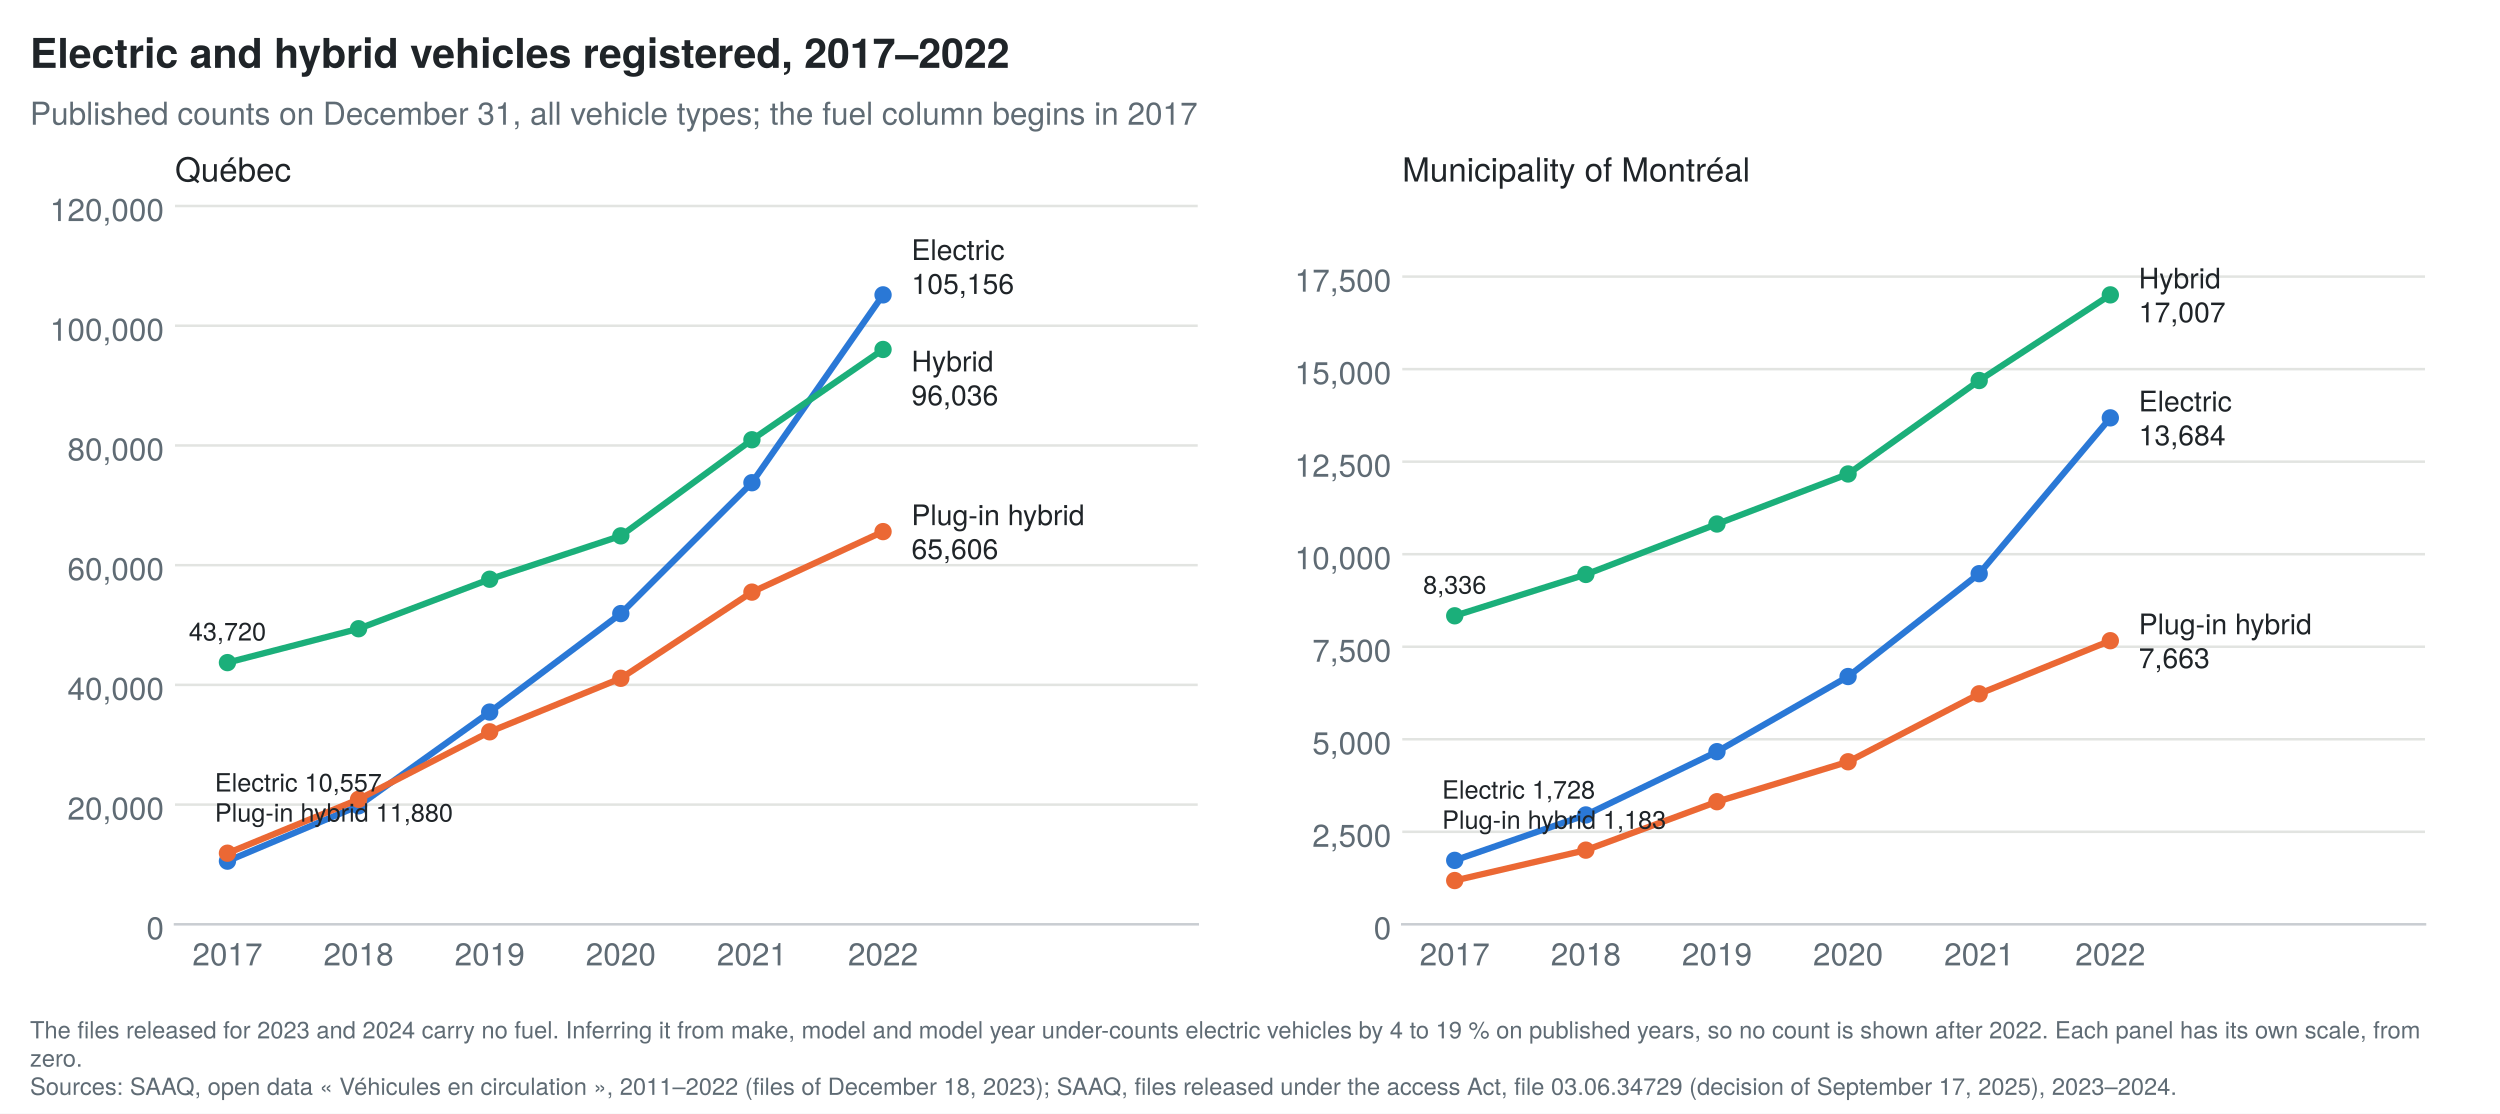
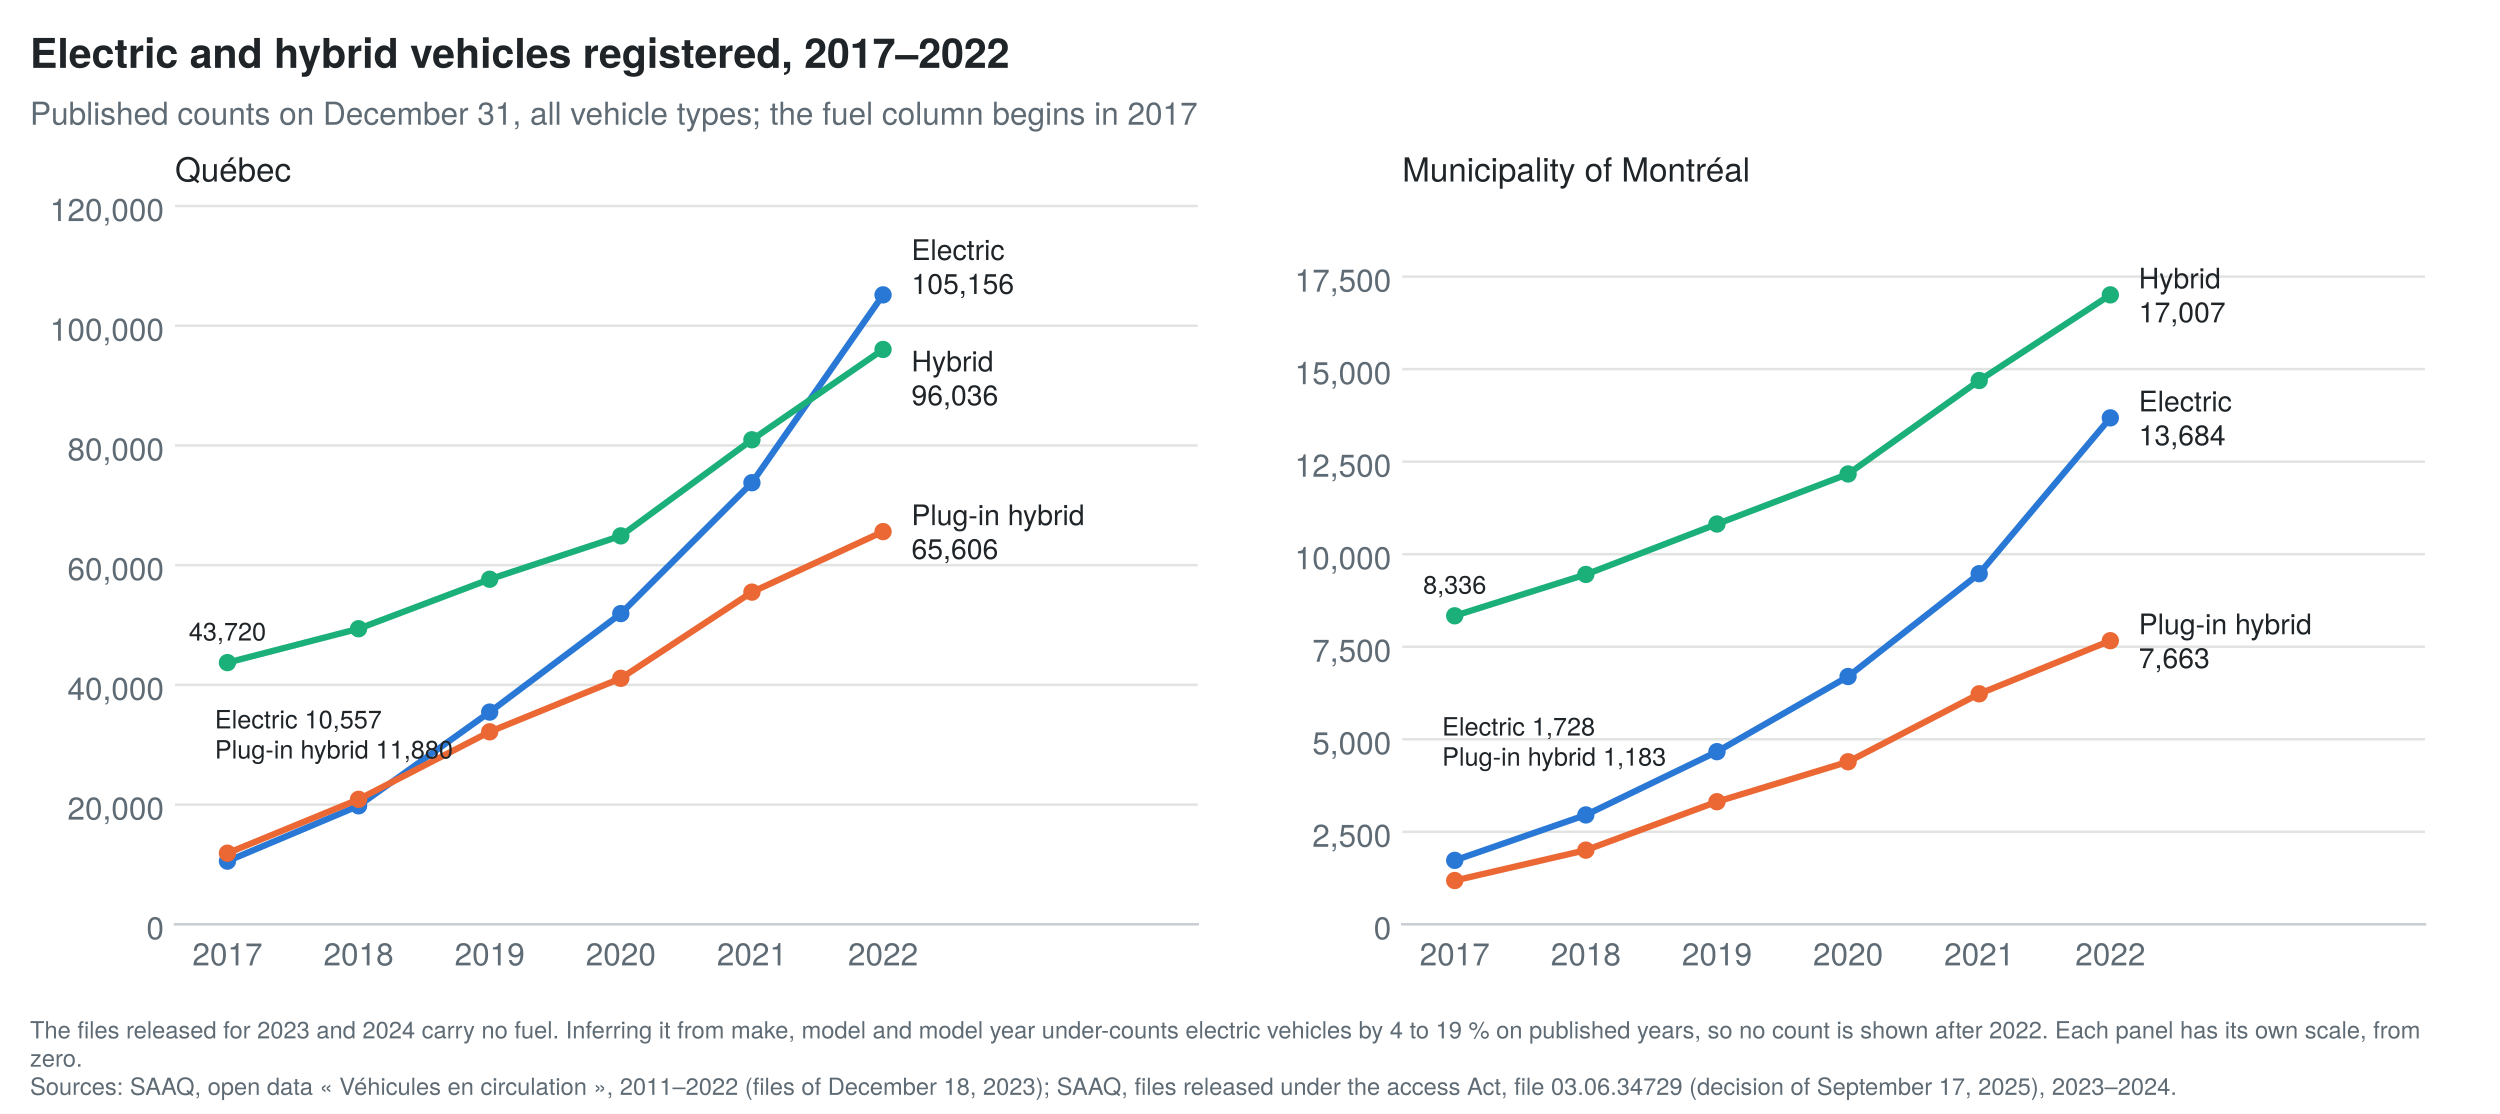
<svg xmlns="http://www.w3.org/2000/svg" xmlns:xlink="http://www.w3.org/1999/xlink" width="792pt" height="352.8pt" viewBox="0 0 792 352.8" version="1.1">
  <defs>
    <style type="text/css">*{stroke-linejoin: round; stroke-linecap: butt}</style>
  </defs>
  <g id="figure_1">
    <g id="patch_1">
      <path d="M 0 352.8  L 792 352.8  L 792 0  L 0 0  z " style="fill: #ffffff" />
    </g>
    <g id="axes_1">
      <g id="patch_2">
        <path d="M 55.44 292.824  L 379.44 292.824  L 379.44 63.504  L 55.44 63.504  z " style="fill: #ffffff" />
      </g>
      <g id="matplotlib.axis_1">
        <g id="xtick_1">
          <g id="line2d_1" />
          <g id="text_1">
            <text style="font-size: 10px; font-family: 'Helvetica Neue'; text-anchor: middle; fill: #5f6b74" x="72.055" y="305.844" transform="rotate(-0 72.05539 305.844)">2017</text>
          </g>
        </g>
        <g id="xtick_2">
          <g id="line2d_2" />
          <g id="text_2">
            <text style="font-size: 10px; font-family: 'Helvetica Neue'; text-anchor: middle; fill: #5f6b74" x="113.594" y="305.844" transform="rotate(-0 113.5938 305.844)">2018</text>
          </g>
        </g>
        <g id="xtick_3">
          <g id="line2d_3" />
          <g id="text_3">
            <text style="font-size: 10px; font-family: 'Helvetica Neue'; text-anchor: middle; fill: #5f6b74" x="155.132" y="305.844" transform="rotate(-0 155.1323 305.844)">2019</text>
          </g>
        </g>
        <g id="xtick_4">
          <g id="line2d_4" />
          <g id="text_4">
            <text style="font-size: 10px; font-family: 'Helvetica Neue'; text-anchor: middle; fill: #5f6b74" x="196.671" y="305.844" transform="rotate(-0 196.6708 305.844)">2020</text>
          </g>
        </g>
        <g id="xtick_5">
          <g id="line2d_5" />
          <g id="text_5">
            <text style="font-size: 10px; font-family: 'Helvetica Neue'; text-anchor: middle; fill: #5f6b74" x="238.209" y="305.844" transform="rotate(-0 238.2092 305.844)">2021</text>
          </g>
        </g>
        <g id="xtick_6">
          <g id="line2d_6" />
          <g id="text_6">
            <text style="font-size: 10px; font-family: 'Helvetica Neue'; text-anchor: middle; fill: #5f6b74" x="279.748" y="305.844" transform="rotate(-0 279.7477 305.844)">2022</text>
          </g>
        </g>
      </g>
      <g id="matplotlib.axis_2">
        <g id="ytick_1">
          <g id="line2d_7">
-             <path d="M 55.44 292.824  L 379.44 292.824  " clip-path="url(#p35de90647b)" style="fill: none; stroke: #e2e4e1; stroke-width: 0.8; stroke-linecap: square" />
+             <path d="M 55.44 292.824  L 379.44 292.824  " clip-path="url(#pcbff47b85b)" style="fill: none; stroke: #e2e4e1; stroke-width: 0.8; stroke-linecap: square" />
          </g>
          <g id="line2d_8" />
          <g id="text_7">
            <text style="font-size: 10px; font-family: 'Helvetica Neue'; text-anchor: end; fill: #5f6b74" x="51.94" y="297.584" transform="rotate(-0 51.94 297.584)">0</text>
          </g>
        </g>
        <g id="ytick_2">
          <g id="line2d_9">
-             <path d="M 55.44 254.898  L 379.44 254.898  " clip-path="url(#p35de90647b)" style="fill: none; stroke: #e2e4e1; stroke-width: 0.8; stroke-linecap: square" />
+             <path d="M 55.44 254.898  L 379.44 254.898  " clip-path="url(#pcbff47b85b)" style="fill: none; stroke: #e2e4e1; stroke-width: 0.8; stroke-linecap: square" />
          </g>
          <g id="line2d_10" />
          <g id="text_8">
            <text style="font-size: 10px; font-family: 'Helvetica Neue'; text-anchor: end; fill: #5f6b74" x="51.94" y="259.658" transform="rotate(-0 51.94 259.6577)">20,000</text>
          </g>
        </g>
        <g id="ytick_3">
          <g id="line2d_11">
-             <path d="M 55.44 216.971  L 379.44 216.971  " clip-path="url(#p35de90647b)" style="fill: none; stroke: #e2e4e1; stroke-width: 0.8; stroke-linecap: square" />
+             <path d="M 55.44 216.971  L 379.44 216.971  " clip-path="url(#pcbff47b85b)" style="fill: none; stroke: #e2e4e1; stroke-width: 0.8; stroke-linecap: square" />
          </g>
          <g id="line2d_12" />
          <g id="text_9">
            <text style="font-size: 10px; font-family: 'Helvetica Neue'; text-anchor: end; fill: #5f6b74" x="51.94" y="221.731" transform="rotate(-0 51.94 221.7315)">40,000</text>
          </g>
        </g>
        <g id="ytick_4">
          <g id="line2d_13">
-             <path d="M 55.44 179.045  L 379.44 179.045  " clip-path="url(#p35de90647b)" style="fill: none; stroke: #e2e4e1; stroke-width: 0.8; stroke-linecap: square" />
+             <path d="M 55.44 179.045  L 379.44 179.045  " clip-path="url(#pcbff47b85b)" style="fill: none; stroke: #e2e4e1; stroke-width: 0.8; stroke-linecap: square" />
          </g>
          <g id="line2d_14" />
          <g id="text_10">
            <text style="font-size: 10px; font-family: 'Helvetica Neue'; text-anchor: end; fill: #5f6b74" x="51.94" y="183.805" transform="rotate(-0 51.94 183.8052)">60,000</text>
          </g>
        </g>
        <g id="ytick_5">
          <g id="line2d_15">
-             <path d="M 55.44 141.119  L 379.44 141.119  " clip-path="url(#p35de90647b)" style="fill: none; stroke: #e2e4e1; stroke-width: 0.8; stroke-linecap: square" />
+             <path d="M 55.44 141.119  L 379.44 141.119  " clip-path="url(#pcbff47b85b)" style="fill: none; stroke: #e2e4e1; stroke-width: 0.8; stroke-linecap: square" />
          </g>
          <g id="line2d_16" />
          <g id="text_11">
            <text style="font-size: 10px; font-family: 'Helvetica Neue'; text-anchor: end; fill: #5f6b74" x="51.94" y="145.879" transform="rotate(-0 51.94 145.879)">80,000</text>
          </g>
        </g>
        <g id="ytick_6">
          <g id="line2d_17">
-             <path d="M 55.44 103.193  L 379.44 103.193  " clip-path="url(#p35de90647b)" style="fill: none; stroke: #e2e4e1; stroke-width: 0.8; stroke-linecap: square" />
+             <path d="M 55.44 103.193  L 379.44 103.193  " clip-path="url(#pcbff47b85b)" style="fill: none; stroke: #e2e4e1; stroke-width: 0.8; stroke-linecap: square" />
          </g>
          <g id="line2d_18" />
          <g id="text_12">
            <text style="font-size: 10px; font-family: 'Helvetica Neue'; text-anchor: end; fill: #5f6b74" x="51.94" y="107.953" transform="rotate(-0 51.94 107.9527)">100,000</text>
          </g>
        </g>
        <g id="ytick_7">
          <g id="line2d_19">
-             <path d="M 55.44 65.266  L 379.44 65.266  " clip-path="url(#p35de90647b)" style="fill: none; stroke: #e2e4e1; stroke-width: 0.8; stroke-linecap: square" />
+             <path d="M 55.44 65.266  L 379.44 65.266  " clip-path="url(#pcbff47b85b)" style="fill: none; stroke: #e2e4e1; stroke-width: 0.8; stroke-linecap: square" />
          </g>
          <g id="line2d_20" />
          <g id="text_13">
            <text style="font-size: 10px; font-family: 'Helvetica Neue'; text-anchor: end; fill: #5f6b74" x="51.94" y="70.026" transform="rotate(-0 51.94 70.02643)">120,000</text>
          </g>
        </g>
      </g>
      <g id="line2d_21">
-         <path d="M 72.055 272.805  L 113.594 255.279  L 155.132 225.586  L 196.671 194.386  L 238.209 152.925  L 279.748 93.415  " clip-path="url(#p35de90647b)" style="fill: none; stroke: #2a78d6; stroke-width: 2; stroke-linecap: square" />
+         <path d="M 72.055 272.805  L 113.594 255.279  L 155.132 225.586  L 196.671 194.386  L 238.209 152.925  L 279.748 93.415  " clip-path="url(#pcbff47b85b)" style="fill: none; stroke: #2a78d6; stroke-width: 2; stroke-linecap: square" />
        <defs>
-           <path id="maeb0671266" d="M 0 2.25  C 0.597 2.25 1.169 2.013 1.591 1.591  C 2.013 1.169 2.25 0.597 2.25 0  C 2.25 -0.597 2.013 -1.169 1.591 -1.591  C 1.169 -2.013 0.597 -2.25 0 -2.25  C -0.597 -2.25 -1.169 -2.013 -1.591 -1.591  C -2.013 -1.169 -2.25 -0.597 -2.25 0  C -2.25 0.597 -2.013 1.169 -1.591 1.591  C -1.169 2.013 -0.597 2.25 0 2.25  z " style="stroke: #2a78d6" />
+           <path id="m9832c0e836" d="M 0 2.25  C 0.597 2.25 1.169 2.013 1.591 1.591  C 2.013 1.169 2.25 0.597 2.25 0  C 2.25 -0.597 2.013 -1.169 1.591 -1.591  C 1.169 -2.013 0.597 -2.25 0 -2.25  C -0.597 -2.25 -1.169 -2.013 -1.591 -1.591  C -2.013 -1.169 -2.25 -0.597 -2.25 0  C -2.25 0.597 -2.013 1.169 -1.591 1.591  C -1.169 2.013 -0.597 2.25 0 2.25  z " style="stroke: #2a78d6" />
        </defs>
-         <g clip-path="url(#p35de90647b)">
-           <use xlink:href="#maeb0671266" x="72.055" y="272.805" style="fill: #2a78d6; stroke: #2a78d6" />
-           <use xlink:href="#maeb0671266" x="113.594" y="255.279" style="fill: #2a78d6; stroke: #2a78d6" />
-           <use xlink:href="#maeb0671266" x="155.132" y="225.586" style="fill: #2a78d6; stroke: #2a78d6" />
-           <use xlink:href="#maeb0671266" x="196.671" y="194.386" style="fill: #2a78d6; stroke: #2a78d6" />
-           <use xlink:href="#maeb0671266" x="238.209" y="152.925" style="fill: #2a78d6; stroke: #2a78d6" />
-           <use xlink:href="#maeb0671266" x="279.748" y="93.415" style="fill: #2a78d6; stroke: #2a78d6" />
+         <g clip-path="url(#pcbff47b85b)">
+           <use xlink:href="#m9832c0e836" x="72.055" y="272.805" style="fill: #2a78d6; stroke: #2a78d6" />
+           <use xlink:href="#m9832c0e836" x="113.594" y="255.279" style="fill: #2a78d6; stroke: #2a78d6" />
+           <use xlink:href="#m9832c0e836" x="155.132" y="225.586" style="fill: #2a78d6; stroke: #2a78d6" />
+           <use xlink:href="#m9832c0e836" x="196.671" y="194.386" style="fill: #2a78d6; stroke: #2a78d6" />
+           <use xlink:href="#m9832c0e836" x="238.209" y="152.925" style="fill: #2a78d6; stroke: #2a78d6" />
+           <use xlink:href="#m9832c0e836" x="279.748" y="93.415" style="fill: #2a78d6; stroke: #2a78d6" />
        </g>
      </g>
      <g id="line2d_22">
-         <path d="M 72.055 270.296  L 113.594 253.227  L 155.132 231.837  L 196.671 214.886  L 238.209 187.584  L 279.748 168.414  " clip-path="url(#p35de90647b)" style="fill: none; stroke: #eb6834; stroke-width: 2; stroke-linecap: square" />
+         <path d="M 72.055 270.296  L 113.594 253.227  L 155.132 231.837  L 196.671 214.886  L 238.209 187.584  L 279.748 168.414  " clip-path="url(#pcbff47b85b)" style="fill: none; stroke: #eb6834; stroke-width: 2; stroke-linecap: square" />
        <defs>
-           <path id="md12232b58d" d="M 0 2.25  C 0.597 2.25 1.169 2.013 1.591 1.591  C 2.013 1.169 2.25 0.597 2.25 0  C 2.25 -0.597 2.013 -1.169 1.591 -1.591  C 1.169 -2.013 0.597 -2.25 0 -2.25  C -0.597 -2.25 -1.169 -2.013 -1.591 -1.591  C -2.013 -1.169 -2.25 -0.597 -2.25 0  C -2.25 0.597 -2.013 1.169 -1.591 1.591  C -1.169 2.013 -0.597 2.25 0 2.25  z " style="stroke: #eb6834" />
+           <path id="m7b5bc9a7c3" d="M 0 2.25  C 0.597 2.25 1.169 2.013 1.591 1.591  C 2.013 1.169 2.25 0.597 2.25 0  C 2.25 -0.597 2.013 -1.169 1.591 -1.591  C 1.169 -2.013 0.597 -2.25 0 -2.25  C -0.597 -2.25 -1.169 -2.013 -1.591 -1.591  C -2.013 -1.169 -2.25 -0.597 -2.25 0  C -2.25 0.597 -2.013 1.169 -1.591 1.591  C -1.169 2.013 -0.597 2.25 0 2.25  z " style="stroke: #eb6834" />
        </defs>
-         <g clip-path="url(#p35de90647b)">
-           <use xlink:href="#md12232b58d" x="72.055" y="270.296" style="fill: #eb6834; stroke: #eb6834" />
-           <use xlink:href="#md12232b58d" x="113.594" y="253.227" style="fill: #eb6834; stroke: #eb6834" />
-           <use xlink:href="#md12232b58d" x="155.132" y="231.837" style="fill: #eb6834; stroke: #eb6834" />
-           <use xlink:href="#md12232b58d" x="196.671" y="214.886" style="fill: #eb6834; stroke: #eb6834" />
-           <use xlink:href="#md12232b58d" x="238.209" y="187.584" style="fill: #eb6834; stroke: #eb6834" />
-           <use xlink:href="#md12232b58d" x="279.748" y="168.414" style="fill: #eb6834; stroke: #eb6834" />
+         <g clip-path="url(#pcbff47b85b)">
+           <use xlink:href="#m7b5bc9a7c3" x="72.055" y="270.296" style="fill: #eb6834; stroke: #eb6834" />
+           <use xlink:href="#m7b5bc9a7c3" x="113.594" y="253.227" style="fill: #eb6834; stroke: #eb6834" />
+           <use xlink:href="#m7b5bc9a7c3" x="155.132" y="231.837" style="fill: #eb6834; stroke: #eb6834" />
+           <use xlink:href="#m7b5bc9a7c3" x="196.671" y="214.886" style="fill: #eb6834; stroke: #eb6834" />
+           <use xlink:href="#m7b5bc9a7c3" x="238.209" y="187.584" style="fill: #eb6834; stroke: #eb6834" />
+           <use xlink:href="#m7b5bc9a7c3" x="279.748" y="168.414" style="fill: #eb6834; stroke: #eb6834" />
        </g>
      </g>
      <g id="line2d_23">
-         <path d="M 72.055 209.917  L 113.594 199.18  L 155.132 183.502  L 196.671 169.761  L 238.209 139.316  L 279.748 110.71  " clip-path="url(#p35de90647b)" style="fill: none; stroke: #1baf7a; stroke-width: 2; stroke-linecap: square" />
+         <path d="M 72.055 209.917  L 113.594 199.18  L 155.132 183.502  L 196.671 169.761  L 238.209 139.316  L 279.748 110.71  " clip-path="url(#pcbff47b85b)" style="fill: none; stroke: #1baf7a; stroke-width: 2; stroke-linecap: square" />
        <defs>
-           <path id="me549fe6090" d="M 0 2.25  C 0.597 2.25 1.169 2.013 1.591 1.591  C 2.013 1.169 2.25 0.597 2.25 0  C 2.25 -0.597 2.013 -1.169 1.591 -1.591  C 1.169 -2.013 0.597 -2.25 0 -2.25  C -0.597 -2.25 -1.169 -2.013 -1.591 -1.591  C -2.013 -1.169 -2.25 -0.597 -2.25 0  C -2.25 0.597 -2.013 1.169 -1.591 1.591  C -1.169 2.013 -0.597 2.25 0 2.25  z " style="stroke: #1baf7a" />
+           <path id="m69a7c8f7d8" d="M 0 2.25  C 0.597 2.25 1.169 2.013 1.591 1.591  C 2.013 1.169 2.25 0.597 2.25 0  C 2.25 -0.597 2.013 -1.169 1.591 -1.591  C 1.169 -2.013 0.597 -2.25 0 -2.25  C -0.597 -2.25 -1.169 -2.013 -1.591 -1.591  C -2.013 -1.169 -2.25 -0.597 -2.25 0  C -2.25 0.597 -2.013 1.169 -1.591 1.591  C -1.169 2.013 -0.597 2.25 0 2.25  z " style="stroke: #1baf7a" />
        </defs>
-         <g clip-path="url(#p35de90647b)">
-           <use xlink:href="#me549fe6090" x="72.055" y="209.917" style="fill: #1baf7a; stroke: #1baf7a" />
-           <use xlink:href="#me549fe6090" x="113.594" y="199.18" style="fill: #1baf7a; stroke: #1baf7a" />
-           <use xlink:href="#me549fe6090" x="155.132" y="183.502" style="fill: #1baf7a; stroke: #1baf7a" />
-           <use xlink:href="#me549fe6090" x="196.671" y="169.761" style="fill: #1baf7a; stroke: #1baf7a" />
-           <use xlink:href="#me549fe6090" x="238.209" y="139.316" style="fill: #1baf7a; stroke: #1baf7a" />
-           <use xlink:href="#me549fe6090" x="279.748" y="110.71" style="fill: #1baf7a; stroke: #1baf7a" />
+         <g clip-path="url(#pcbff47b85b)">
+           <use xlink:href="#m69a7c8f7d8" x="72.055" y="209.917" style="fill: #1baf7a; stroke: #1baf7a" />
+           <use xlink:href="#m69a7c8f7d8" x="113.594" y="199.18" style="fill: #1baf7a; stroke: #1baf7a" />
+           <use xlink:href="#m69a7c8f7d8" x="155.132" y="183.502" style="fill: #1baf7a; stroke: #1baf7a" />
+           <use xlink:href="#m69a7c8f7d8" x="196.671" y="169.761" style="fill: #1baf7a; stroke: #1baf7a" />
+           <use xlink:href="#m69a7c8f7d8" x="238.209" y="139.316" style="fill: #1baf7a; stroke: #1baf7a" />
+           <use xlink:href="#m69a7c8f7d8" x="279.748" y="110.71" style="fill: #1baf7a; stroke: #1baf7a" />
        </g>
      </g>
      <g id="patch_3">
        <path d="M 55.44 292.824  L 379.44 292.824  " style="fill: none; stroke: #c9cdd2; stroke-width: 0.8; stroke-linejoin: miter; stroke-linecap: square" />
      </g>
      <g id="text_14">
        <text style="font-size: 9px; font-family: 'Helvetica Neue'; fill: #1f2428" transform="translate(288.7477 82.3723)">Electric</text>
        <text style="font-size: 9px; font-family: 'Helvetica Neue'; fill: #1f2428" transform="translate(288.7477 93.1093)">105,156</text>
      </g>
      <g id="text_15">
        <text style="font-size: 9px; font-family: 'Helvetica Neue'; fill: #1f2428" transform="translate(288.7477 166.3715)">Plug-in hybrid</text>
        <text style="font-size: 9px; font-family: 'Helvetica Neue'; fill: #1f2428" transform="translate(288.7477 177.1085)">65,606</text>
      </g>
      <g id="text_16">
        <text style="font-size: 9px; font-family: 'Helvetica Neue'; fill: #1f2428" transform="translate(288.7477 117.6667)">Hybrid</text>
        <text style="font-size: 9px; font-family: 'Helvetica Neue'; fill: #1f2428" transform="translate(288.7477 128.4037)">96,036</text>
      </g>
      <g id="text_17">
        <text style="font-size: 8px; font-family: 'Helvetica Neue'; text-anchor: middle; fill: #1f2428" x="72.055" y="202.917" transform="rotate(-0 72.05539 202.9172)">43,720</text>
      </g>
      <g id="text_18">
-         <text style="font-size: 8px; font-family: 'Helvetica Neue'; fill: #1f2428" transform="translate(68.05539 250.7518)">Electric 10,557</text>
-         <text style="font-size: 8px; font-family: 'Helvetica Neue'; fill: #1f2428" transform="translate(68.05539 260.2958)">Plug-in hybrid 11,880</text>
+         <text style="font-size: 8px; font-family: 'Helvetica Neue'; fill: #1f2428" transform="translate(68.05539 230.7518)">Electric 10,557</text>
+         <text style="font-size: 8px; font-family: 'Helvetica Neue'; fill: #1f2428" transform="translate(68.05539 240.2958)">Plug-in hybrid 11,880</text>
      </g>
      <g id="text_19">
        <text style="font-size: 10.5px; font-family: 'Helvetica Neue'; text-anchor: start; fill: #1f2428" x="55.44" y="57.504" transform="rotate(-0 55.44 57.504)">Québec</text>
      </g>
    </g>
    <g id="axes_2">
      <g id="patch_4">
        <path d="M 444.24 292.824  L 768.24 292.824  L 768.24 63.504  L 444.24 63.504  z " style="fill: #ffffff" />
      </g>
      <g id="matplotlib.axis_3">
        <g id="xtick_7">
          <g id="line2d_24" />
          <g id="text_20">
            <text style="font-size: 10px; font-family: 'Helvetica Neue'; text-anchor: middle; fill: #5f6b74" x="460.855" y="305.844" transform="rotate(-0 460.8554 305.844)">2017</text>
          </g>
        </g>
        <g id="xtick_8">
          <g id="line2d_25" />
          <g id="text_21">
            <text style="font-size: 10px; font-family: 'Helvetica Neue'; text-anchor: middle; fill: #5f6b74" x="502.394" y="305.844" transform="rotate(-0 502.3938 305.844)">2018</text>
          </g>
        </g>
        <g id="xtick_9">
          <g id="line2d_26" />
          <g id="text_22">
            <text style="font-size: 10px; font-family: 'Helvetica Neue'; text-anchor: middle; fill: #5f6b74" x="543.932" y="305.844" transform="rotate(-0 543.9323 305.844)">2019</text>
          </g>
        </g>
        <g id="xtick_10">
          <g id="line2d_27" />
          <g id="text_23">
            <text style="font-size: 10px; font-family: 'Helvetica Neue'; text-anchor: middle; fill: #5f6b74" x="585.471" y="305.844" transform="rotate(-0 585.4708 305.844)">2020</text>
          </g>
        </g>
        <g id="xtick_11">
          <g id="line2d_28" />
          <g id="text_24">
            <text style="font-size: 10px; font-family: 'Helvetica Neue'; text-anchor: middle; fill: #5f6b74" x="627.009" y="305.844" transform="rotate(-0 627.0092 305.844)">2021</text>
          </g>
        </g>
        <g id="xtick_12">
          <g id="line2d_29" />
          <g id="text_25">
            <text style="font-size: 10px; font-family: 'Helvetica Neue'; text-anchor: middle; fill: #5f6b74" x="668.548" y="305.844" transform="rotate(-0 668.5477 305.844)">2022</text>
          </g>
        </g>
      </g>
      <g id="matplotlib.axis_4">
        <g id="ytick_8">
          <g id="line2d_30">
-             <path d="M 444.24 292.824  L 768.24 292.824  " clip-path="url(#pc13d5869c2)" style="fill: none; stroke: #e2e4e1; stroke-width: 0.8; stroke-linecap: square" />
+             <path d="M 444.24 292.824  L 768.24 292.824  " clip-path="url(#p7c29e71456)" style="fill: none; stroke: #e2e4e1; stroke-width: 0.8; stroke-linecap: square" />
          </g>
          <g id="line2d_31" />
          <g id="text_26">
            <text style="font-size: 10px; font-family: 'Helvetica Neue'; text-anchor: end; fill: #5f6b74" x="440.74" y="297.584" transform="rotate(-0 440.74 297.584)">0</text>
          </g>
        </g>
        <g id="ytick_9">
          <g id="line2d_32">
-             <path d="M 444.24 263.511  L 768.24 263.511  " clip-path="url(#pc13d5869c2)" style="fill: none; stroke: #e2e4e1; stroke-width: 0.8; stroke-linecap: square" />
+             <path d="M 444.24 263.511  L 768.24 263.511  " clip-path="url(#p7c29e71456)" style="fill: none; stroke: #e2e4e1; stroke-width: 0.8; stroke-linecap: square" />
          </g>
          <g id="line2d_33" />
          <g id="text_27">
            <text style="font-size: 10px; font-family: 'Helvetica Neue'; text-anchor: end; fill: #5f6b74" x="440.74" y="268.271" transform="rotate(-0 440.74 268.2713)">2,500</text>
          </g>
        </g>
        <g id="ytick_10">
          <g id="line2d_34">
-             <path d="M 444.24 234.199  L 768.24 234.199  " clip-path="url(#pc13d5869c2)" style="fill: none; stroke: #e2e4e1; stroke-width: 0.8; stroke-linecap: square" />
+             <path d="M 444.24 234.199  L 768.24 234.199  " clip-path="url(#p7c29e71456)" style="fill: none; stroke: #e2e4e1; stroke-width: 0.8; stroke-linecap: square" />
          </g>
          <g id="line2d_35" />
          <g id="text_28">
            <text style="font-size: 10px; font-family: 'Helvetica Neue'; text-anchor: end; fill: #5f6b74" x="440.74" y="238.959" transform="rotate(-0 440.74 238.9585)">5,000</text>
          </g>
        </g>
        <g id="ytick_11">
          <g id="line2d_36">
-             <path d="M 444.24 204.886  L 768.24 204.886  " clip-path="url(#pc13d5869c2)" style="fill: none; stroke: #e2e4e1; stroke-width: 0.8; stroke-linecap: square" />
+             <path d="M 444.24 204.886  L 768.24 204.886  " clip-path="url(#p7c29e71456)" style="fill: none; stroke: #e2e4e1; stroke-width: 0.8; stroke-linecap: square" />
          </g>
          <g id="line2d_37" />
          <g id="text_29">
            <text style="font-size: 10px; font-family: 'Helvetica Neue'; text-anchor: end; fill: #5f6b74" x="440.74" y="209.646" transform="rotate(-0 440.74 209.6458)">7,500</text>
          </g>
        </g>
        <g id="ytick_12">
          <g id="line2d_38">
-             <path d="M 444.24 175.573  L 768.24 175.573  " clip-path="url(#pc13d5869c2)" style="fill: none; stroke: #e2e4e1; stroke-width: 0.8; stroke-linecap: square" />
+             <path d="M 444.24 175.573  L 768.24 175.573  " clip-path="url(#p7c29e71456)" style="fill: none; stroke: #e2e4e1; stroke-width: 0.8; stroke-linecap: square" />
          </g>
          <g id="line2d_39" />
          <g id="text_30">
            <text style="font-size: 10px; font-family: 'Helvetica Neue'; text-anchor: end; fill: #5f6b74" x="440.74" y="180.333" transform="rotate(-0 440.74 180.333)">10,000</text>
          </g>
        </g>
        <g id="ytick_13">
          <g id="line2d_40">
-             <path d="M 444.24 146.26  L 768.24 146.26  " clip-path="url(#pc13d5869c2)" style="fill: none; stroke: #e2e4e1; stroke-width: 0.8; stroke-linecap: square" />
+             <path d="M 444.24 146.26  L 768.24 146.26  " clip-path="url(#p7c29e71456)" style="fill: none; stroke: #e2e4e1; stroke-width: 0.8; stroke-linecap: square" />
          </g>
          <g id="line2d_41" />
          <g id="text_31">
            <text style="font-size: 10px; font-family: 'Helvetica Neue'; text-anchor: end; fill: #5f6b74" x="440.74" y="151.02" transform="rotate(-0 440.74 151.0203)">12,500</text>
          </g>
        </g>
        <g id="ytick_14">
          <g id="line2d_42">
-             <path d="M 444.24 116.948  L 768.24 116.948  " clip-path="url(#pc13d5869c2)" style="fill: none; stroke: #e2e4e1; stroke-width: 0.8; stroke-linecap: square" />
+             <path d="M 444.24 116.948  L 768.24 116.948  " clip-path="url(#p7c29e71456)" style="fill: none; stroke: #e2e4e1; stroke-width: 0.8; stroke-linecap: square" />
          </g>
          <g id="line2d_43" />
          <g id="text_32">
            <text style="font-size: 10px; font-family: 'Helvetica Neue'; text-anchor: end; fill: #5f6b74" x="440.74" y="121.708" transform="rotate(-0 440.74 121.7076)">15,000</text>
          </g>
        </g>
        <g id="ytick_15">
          <g id="line2d_44">
-             <path d="M 444.24 87.635  L 768.24 87.635  " clip-path="url(#pc13d5869c2)" style="fill: none; stroke: #e2e4e1; stroke-width: 0.8; stroke-linecap: square" />
+             <path d="M 444.24 87.635  L 768.24 87.635  " clip-path="url(#p7c29e71456)" style="fill: none; stroke: #e2e4e1; stroke-width: 0.8; stroke-linecap: square" />
          </g>
          <g id="line2d_45" />
          <g id="text_33">
            <text style="font-size: 10px; font-family: 'Helvetica Neue'; text-anchor: end; fill: #5f6b74" x="440.74" y="92.395" transform="rotate(-0 440.74 92.39483)">17,500</text>
          </g>
        </g>
      </g>
      <g id="line2d_46">
-         <path d="M 460.855 272.563  L 502.394 258.176  L 543.932 238.126  L 585.471 214.324  L 627.009 181.74  L 668.548 132.378  " clip-path="url(#pc13d5869c2)" style="fill: none; stroke: #2a78d6; stroke-width: 2; stroke-linecap: square" />
-         <g clip-path="url(#pc13d5869c2)">
-           <use xlink:href="#maeb0671266" x="460.855" y="272.563" style="fill: #2a78d6; stroke: #2a78d6" />
-           <use xlink:href="#maeb0671266" x="502.394" y="258.176" style="fill: #2a78d6; stroke: #2a78d6" />
-           <use xlink:href="#maeb0671266" x="543.932" y="238.126" style="fill: #2a78d6; stroke: #2a78d6" />
-           <use xlink:href="#maeb0671266" x="585.471" y="214.324" style="fill: #2a78d6; stroke: #2a78d6" />
-           <use xlink:href="#maeb0671266" x="627.009" y="181.74" style="fill: #2a78d6; stroke: #2a78d6" />
-           <use xlink:href="#maeb0671266" x="668.548" y="132.378" style="fill: #2a78d6; stroke: #2a78d6" />
+         <path d="M 460.855 272.563  L 502.394 258.176  L 543.932 238.126  L 585.471 214.324  L 627.009 181.74  L 668.548 132.378  " clip-path="url(#p7c29e71456)" style="fill: none; stroke: #2a78d6; stroke-width: 2; stroke-linecap: square" />
+         <g clip-path="url(#p7c29e71456)">
+           <use xlink:href="#m9832c0e836" x="460.855" y="272.563" style="fill: #2a78d6; stroke: #2a78d6" />
+           <use xlink:href="#m9832c0e836" x="502.394" y="258.176" style="fill: #2a78d6; stroke: #2a78d6" />
+           <use xlink:href="#m9832c0e836" x="543.932" y="238.126" style="fill: #2a78d6; stroke: #2a78d6" />
+           <use xlink:href="#m9832c0e836" x="585.471" y="214.324" style="fill: #2a78d6; stroke: #2a78d6" />
+           <use xlink:href="#m9832c0e836" x="627.009" y="181.74" style="fill: #2a78d6; stroke: #2a78d6" />
+           <use xlink:href="#m9832c0e836" x="668.548" y="132.378" style="fill: #2a78d6; stroke: #2a78d6" />
        </g>
      </g>
      <g id="line2d_47">
-         <path d="M 460.855 278.953  L 502.394 269.327  L 543.932 253.979  L 585.471 241.327  L 627.009 219.8  L 668.548 202.975  " clip-path="url(#pc13d5869c2)" style="fill: none; stroke: #eb6834; stroke-width: 2; stroke-linecap: square" />
-         <g clip-path="url(#pc13d5869c2)">
-           <use xlink:href="#md12232b58d" x="460.855" y="278.953" style="fill: #eb6834; stroke: #eb6834" />
-           <use xlink:href="#md12232b58d" x="502.394" y="269.327" style="fill: #eb6834; stroke: #eb6834" />
-           <use xlink:href="#md12232b58d" x="543.932" y="253.979" style="fill: #eb6834; stroke: #eb6834" />
-           <use xlink:href="#md12232b58d" x="585.471" y="241.327" style="fill: #eb6834; stroke: #eb6834" />
-           <use xlink:href="#md12232b58d" x="627.009" y="219.8" style="fill: #eb6834; stroke: #eb6834" />
-           <use xlink:href="#md12232b58d" x="668.548" y="202.975" style="fill: #eb6834; stroke: #eb6834" />
+         <path d="M 460.855 278.953  L 502.394 269.327  L 543.932 253.979  L 585.471 241.327  L 627.009 219.8  L 668.548 202.975  " clip-path="url(#p7c29e71456)" style="fill: none; stroke: #eb6834; stroke-width: 2; stroke-linecap: square" />
+         <g clip-path="url(#p7c29e71456)">
+           <use xlink:href="#m7b5bc9a7c3" x="460.855" y="278.953" style="fill: #eb6834; stroke: #eb6834" />
+           <use xlink:href="#m7b5bc9a7c3" x="502.394" y="269.327" style="fill: #eb6834; stroke: #eb6834" />
+           <use xlink:href="#m7b5bc9a7c3" x="543.932" y="253.979" style="fill: #eb6834; stroke: #eb6834" />
+           <use xlink:href="#m7b5bc9a7c3" x="585.471" y="241.327" style="fill: #eb6834; stroke: #eb6834" />
+           <use xlink:href="#m7b5bc9a7c3" x="627.009" y="219.8" style="fill: #eb6834; stroke: #eb6834" />
+           <use xlink:href="#m7b5bc9a7c3" x="668.548" y="202.975" style="fill: #eb6834; stroke: #eb6834" />
        </g>
      </g>
      <g id="line2d_48">
-         <path d="M 460.855 195.084  L 502.394 181.987  L 543.932 166.005  L 585.471 150.153  L 627.009 120.547  L 668.548 93.415  " clip-path="url(#pc13d5869c2)" style="fill: none; stroke: #1baf7a; stroke-width: 2; stroke-linecap: square" />
-         <g clip-path="url(#pc13d5869c2)">
-           <use xlink:href="#me549fe6090" x="460.855" y="195.084" style="fill: #1baf7a; stroke: #1baf7a" />
-           <use xlink:href="#me549fe6090" x="502.394" y="181.987" style="fill: #1baf7a; stroke: #1baf7a" />
-           <use xlink:href="#me549fe6090" x="543.932" y="166.005" style="fill: #1baf7a; stroke: #1baf7a" />
-           <use xlink:href="#me549fe6090" x="585.471" y="150.153" style="fill: #1baf7a; stroke: #1baf7a" />
-           <use xlink:href="#me549fe6090" x="627.009" y="120.547" style="fill: #1baf7a; stroke: #1baf7a" />
-           <use xlink:href="#me549fe6090" x="668.548" y="93.415" style="fill: #1baf7a; stroke: #1baf7a" />
+         <path d="M 460.855 195.084  L 502.394 181.987  L 543.932 166.005  L 585.471 150.153  L 627.009 120.547  L 668.548 93.415  " clip-path="url(#p7c29e71456)" style="fill: none; stroke: #1baf7a; stroke-width: 2; stroke-linecap: square" />
+         <g clip-path="url(#p7c29e71456)">
+           <use xlink:href="#m69a7c8f7d8" x="460.855" y="195.084" style="fill: #1baf7a; stroke: #1baf7a" />
+           <use xlink:href="#m69a7c8f7d8" x="502.394" y="181.987" style="fill: #1baf7a; stroke: #1baf7a" />
+           <use xlink:href="#m69a7c8f7d8" x="543.932" y="166.005" style="fill: #1baf7a; stroke: #1baf7a" />
+           <use xlink:href="#m69a7c8f7d8" x="585.471" y="150.153" style="fill: #1baf7a; stroke: #1baf7a" />
+           <use xlink:href="#m69a7c8f7d8" x="627.009" y="120.547" style="fill: #1baf7a; stroke: #1baf7a" />
+           <use xlink:href="#m69a7c8f7d8" x="668.548" y="93.415" style="fill: #1baf7a; stroke: #1baf7a" />
        </g>
      </g>
      <g id="patch_5">
        <path d="M 444.24 292.824  L 768.24 292.824  " style="fill: none; stroke: #c9cdd2; stroke-width: 0.8; stroke-linejoin: miter; stroke-linecap: square" />
      </g>
      <g id="text_34">
        <text style="font-size: 9px; font-family: 'Helvetica Neue'; fill: #1f2428" transform="translate(677.5477 130.3348)">Electric</text>
        <text style="font-size: 9px; font-family: 'Helvetica Neue'; fill: #1f2428" transform="translate(677.5477 141.0718)">13,684</text>
      </g>
      <g id="text_35">
        <text style="font-size: 9px; font-family: 'Helvetica Neue'; fill: #1f2428" transform="translate(677.5477 200.9316)">Plug-in hybrid</text>
        <text style="font-size: 9px; font-family: 'Helvetica Neue'; fill: #1f2428" transform="translate(677.5477 211.6686)">7,663</text>
      </g>
      <g id="text_36">
        <text style="font-size: 9px; font-family: 'Helvetica Neue'; fill: #1f2428" transform="translate(677.5477 91.3723)">Hybrid</text>
        <text style="font-size: 9px; font-family: 'Helvetica Neue'; fill: #1f2428" transform="translate(677.5477 102.1093)">17,007</text>
      </g>
      <g id="text_37">
        <text style="font-size: 8px; font-family: 'Helvetica Neue'; text-anchor: middle; fill: #1f2428" x="460.855" y="188.084" transform="rotate(-0 460.8554 188.0836)">8,336</text>
      </g>
      <g id="text_38">
-         <text style="font-size: 8px; font-family: 'Helvetica Neue'; fill: #1f2428" transform="translate(456.8554 253.019)">Electric 1,728</text>
-         <text style="font-size: 8px; font-family: 'Helvetica Neue'; fill: #1f2428" transform="translate(456.8554 262.563)">Plug-in hybrid 1,183</text>
+         <text style="font-size: 8px; font-family: 'Helvetica Neue'; fill: #1f2428" transform="translate(456.8554 233.019)">Electric 1,728</text>
+         <text style="font-size: 8px; font-family: 'Helvetica Neue'; fill: #1f2428" transform="translate(456.8554 242.563)">Plug-in hybrid 1,183</text>
      </g>
      <g id="text_39">
        <text style="font-size: 10.5px; font-family: 'Helvetica Neue'; text-anchor: start; fill: #1f2428" x="444.24" y="57.504" transform="rotate(-0 444.24 57.504)">Municipality of Montréal</text>
      </g>
    </g>
    <g id="text_40">
      <text style="font-weight: 700; font-size: 13px; font-family: 'Helvetica Neue'; text-anchor: start; fill: #1f2428" x="9.504" y="21.495" transform="rotate(-0 9.504 21.495)">Electric and hybrid vehicles registered, 2017–2022</text>
    </g>
    <g id="text_41">
      <text style="font-size: 10px; font-family: 'Helvetica Neue'; text-anchor: start; fill: #5f6b74" x="9.504" y="39.508" transform="rotate(-0 9.504 39.508)">Published counts on December 31, all vehicle types; the fuel column begins in 2017</text>
    </g>
    <g id="text_42">
      <text style="font-size: 7.5px; font-family: 'Helvetica Neue'; fill: #5f6b74" transform="translate(9.504 328.9689)">The files released for 2023 and 2024 carry no fuel. Inferring it from make, model and model year under-counts electric vehicles by 4 to 19 % on published years, so no count is shown after 2022. Each panel has its own scale, from</text>
      <text style="font-size: 7.5px; font-family: 'Helvetica Neue'; fill: #5f6b74" transform="translate(9.504 337.9164)">zero.</text>
      <text style="font-size: 7.5px; font-family: 'Helvetica Neue'; fill: #5f6b74" transform="translate(9.504 346.8639)">Sources: SAAQ, open data « Véhicules en circulation », 2011–2022 (files of December 18, 2023); SAAQ, files released under the access Act, file 03.06.34729 (decision of September 17, 2025), 2023–2024.</text>
    </g>
  </g>
  <defs>
-     <clipPath id="p35de90647b">
+     <clipPath id="pcbff47b85b">
      <rect x="55.44" y="63.504" width="324" height="229.32" />
    </clipPath>
-     <clipPath id="pc13d5869c2">
+     <clipPath id="p7c29e71456">
      <rect x="444.24" y="63.504" width="324" height="229.32" />
    </clipPath>
  </defs>
</svg>
